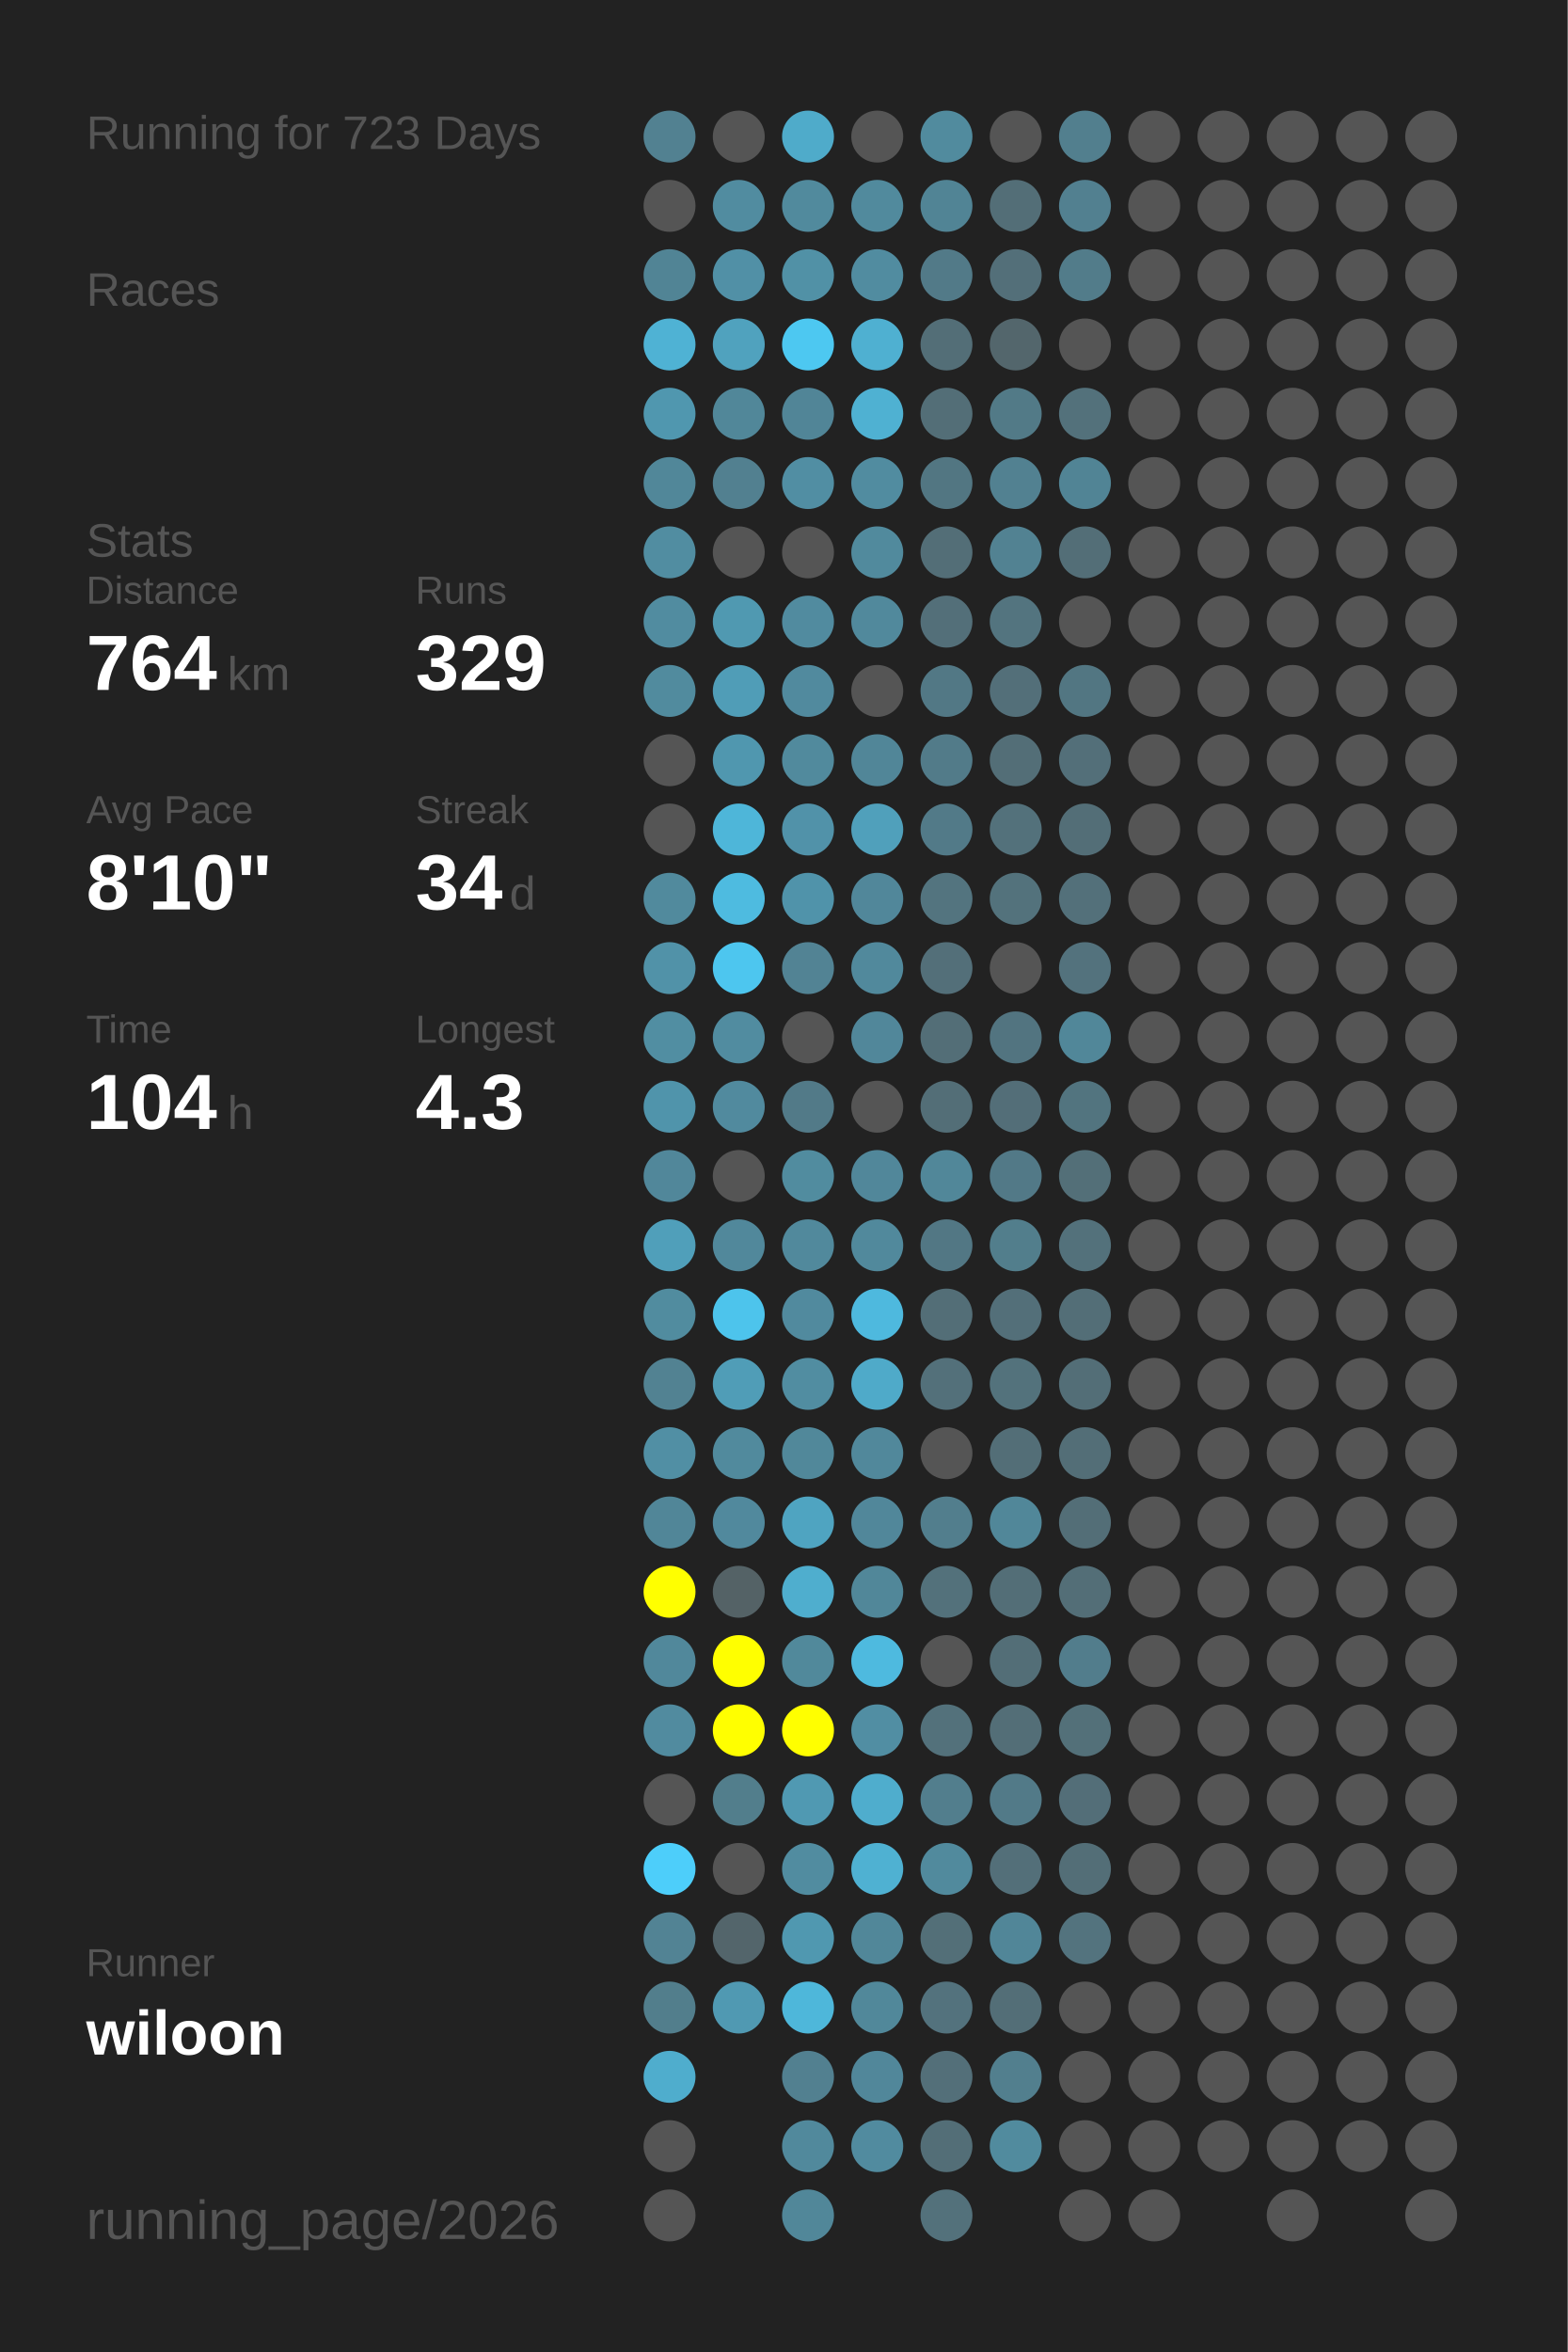
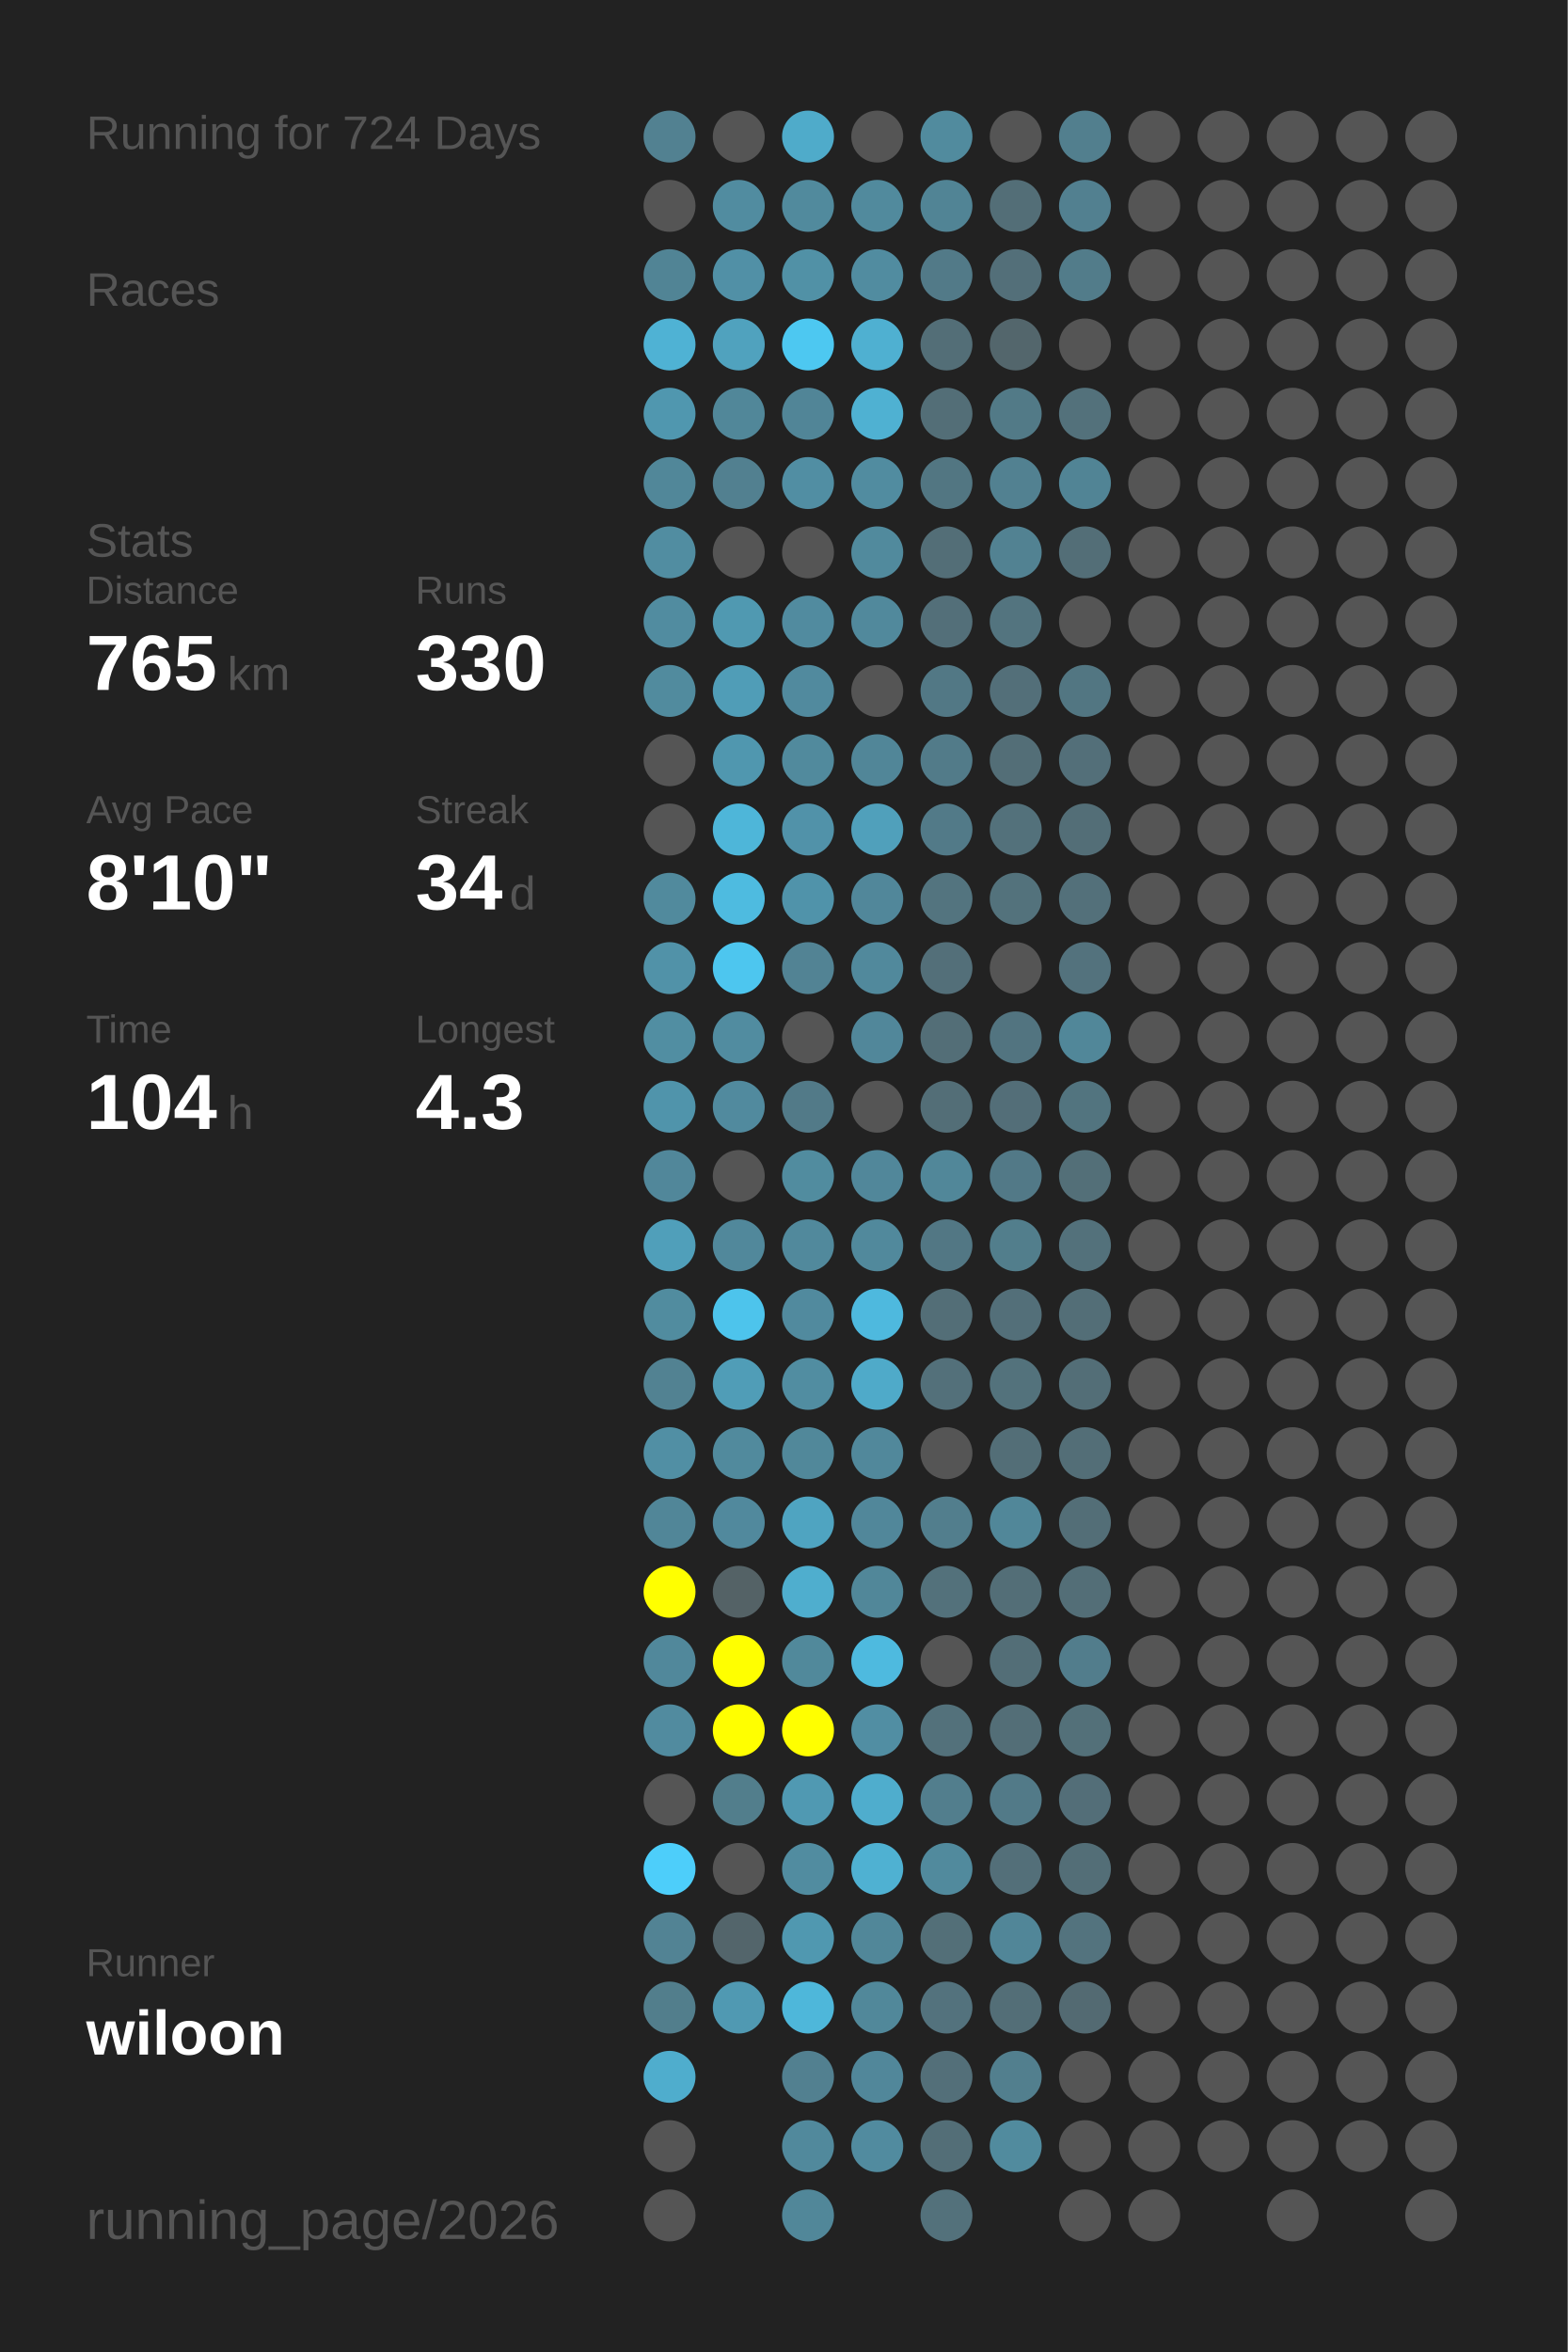
<svg xmlns="http://www.w3.org/2000/svg" baseProfile="full" height="300mm" version="1.1" viewBox="0,0,200,300" width="200mm">
  <defs />
  <rect fill="#222222" height="300" width="200" x="0" y="0" />
-   <text fill="#555555" style="font-size:6px; font-family:Arial;" x="11" y="19">Running for 723 Days</text>
+   <text fill="#555555" style="font-size:6px; font-family:Arial;" x="11" y="19">Running for 724 Days</text>
  <text fill="#555555" style="font-size:6px; font-family:Arial;" x="11" y="39">Races</text>
  <text fill="#555555" style="font-size:6px; font-family:Arial;" x="11" y="71">Stats</text>
  <text fill="#555555" style="font-size:5px; font-family:Arial;" x="11" y="77">Distance</text>
-   <text fill="#FFFFFF" style="font-size:10px; font-family:Arial; font-weight:bold;" x="11" y="88">764</text>
+   <text fill="#FFFFFF" style="font-size:10px; font-family:Arial; font-weight:bold;" x="11" y="88">765</text>
  <text fill="#555555" style="font-size:6px; font-family:Arial;" x="29" y="88">km</text>
  <text fill="#555555" style="font-size:5px; font-family:Arial;" x="53" y="77">Runs</text>
-   <text fill="#FFFFFF" style="font-size:10px; font-family:Arial; font-weight:bold;" x="53" y="88">329</text>
+   <text fill="#FFFFFF" style="font-size:10px; font-family:Arial; font-weight:bold;" x="53" y="88">330</text>
  <text fill="#555555" style="font-size:5px; font-family:Arial;" x="11" y="105">Avg Pace</text>
  <text fill="#FFFFFF" style="font-size:10px; font-family:Arial; font-weight:bold;" x="11" y="116">8'10"</text>
  <text fill="#555555" style="font-size:5px; font-family:Arial;" x="53" y="105">Streak</text>
  <text fill="#FFFFFF" style="font-size:10px; font-family:Arial; font-weight:bold;" x="53" y="116">34</text>
  <text fill="#555555" style="font-size:6px; font-family:Arial;" x="65" y="116">d</text>
  <text fill="#555555" style="font-size:5px; font-family:Arial;" x="11" y="133">Time</text>
  <text fill="#FFFFFF" style="font-size:10px; font-family:Arial; font-weight:bold;" x="11" y="144">104</text>
  <text fill="#555555" style="font-size:6px; font-family:Arial;" x="29" y="144">h</text>
  <text fill="#555555" style="font-size:5px; font-family:Arial;" x="53" y="133">Longest</text>
  <text fill="#FFFFFF" style="font-size:10px; font-family:Arial; font-weight:bold;" x="53" y="144">4.3</text>
  <text fill="#555555" style="font-size:5px; font-family:Arial;" x="11" y="252.065">Runner</text>
  <text fill="#FFFFFF" style="font-size:8px; font-family:Arial; font-weight:bold;" x="11" y="262.065">wiloon</text>
  <text fill="#555555" style="font-size:7px; font-family:Arial;" x="11" y="285.581">running_page/2026</text>
  <circle cx="85.417" cy="17.419" fill="#528191" r="3.312" />
  <circle cx="85.417" cy="26.258" fill="#555555" r="3.312" />
  <circle cx="85.417" cy="35.097" fill="#518495" r="3.312" />
  <circle cx="85.417" cy="43.935" fill="#4fb2d4" r="3.312" />
  <circle cx="85.417" cy="52.774" fill="#5097af" r="3.312" />
  <circle cx="85.417" cy="61.613" fill="#518799" r="3.312" />
  <circle cx="85.417" cy="70.452" fill="#518da1" r="3.312" />
  <circle cx="85.417" cy="79.29" fill="#518ca0" r="3.312" />
  <circle cx="85.417" cy="88.129" fill="#518b9e" r="3.312" />
  <circle cx="85.417" cy="96.968" fill="#555555" r="3.312" />
  <circle cx="85.417" cy="105.806" fill="#555555" r="3.312" />
  <circle cx="85.417" cy="114.645" fill="#518a9d" r="3.312" />
  <circle cx="85.417" cy="123.484" fill="#5192a8" r="3.312" />
  <circle cx="85.417" cy="132.323" fill="#518ea2" r="3.312" />
  <circle cx="85.417" cy="141.161" fill="#5094ab" r="3.312" />
  <circle cx="85.417" cy="150" fill="#51879a" r="3.312" />
  <circle cx="85.417" cy="158.839" fill="#509fba" r="3.312" />
  <circle cx="85.417" cy="167.677" fill="#518c9f" r="3.312" />
  <circle cx="85.417" cy="176.516" fill="#528292" r="3.312" />
  <circle cx="85.417" cy="185.355" fill="#518fa4" r="3.312" />
  <circle cx="85.417" cy="194.194" fill="#518698" r="3.312" />
  <circle cx="85.417" cy="203.032" fill="#FFFF00" r="3.312" />
  <circle cx="85.417" cy="211.871" fill="#51889b" r="3.312" />
  <circle cx="85.417" cy="220.71" fill="#518b9f" r="3.312" />
  <circle cx="85.417" cy="229.548" fill="#555555" r="3.312" />
  <circle cx="85.417" cy="238.387" fill="#4dcefa" r="3.312" />
  <circle cx="85.417" cy="247.226" fill="#528394" r="3.312" />
  <circle cx="85.417" cy="256.065" fill="#527e8c" r="3.312" />
  <circle cx="85.417" cy="264.903" fill="#4fadcd" r="3.312" />
  <circle cx="85.417" cy="273.742" fill="#555555" r="3.312" />
  <circle cx="85.417" cy="282.581" fill="#555555" r="3.312" />
  <circle cx="94.25" cy="17.419" fill="#555555" r="3.312" />
  <circle cx="94.25" cy="26.258" fill="#518ca0" r="3.312" />
  <circle cx="94.25" cy="35.097" fill="#5190a6" r="3.312" />
  <circle cx="94.25" cy="43.935" fill="#50a2be" r="3.312" />
  <circle cx="94.25" cy="52.774" fill="#518799" r="3.312" />
  <circle cx="94.25" cy="61.613" fill="#528090" r="3.312" />
  <circle cx="94.25" cy="70.452" fill="#555555" r="3.312" />
  <circle cx="94.25" cy="79.29" fill="#5099b1" r="3.312" />
  <circle cx="94.25" cy="88.129" fill="#509db7" r="3.312" />
  <circle cx="94.25" cy="96.968" fill="#5097af" r="3.312" />
  <circle cx="94.25" cy="105.806" fill="#4eb6d9" r="3.312" />
  <circle cx="94.25" cy="114.645" fill="#4ebbe0" r="3.312" />
  <circle cx="94.25" cy="123.484" fill="#4dc6ef" r="3.312" />
  <circle cx="94.25" cy="132.323" fill="#518ca0" r="3.312" />
  <circle cx="94.25" cy="141.161" fill="#518a9e" r="3.312" />
  <circle cx="94.25" cy="150" fill="#555555" r="3.312" />
  <circle cx="94.25" cy="158.839" fill="#51889b" r="3.312" />
  <circle cx="94.25" cy="167.677" fill="#4dc4ec" r="3.312" />
  <circle cx="94.25" cy="176.516" fill="#509db7" r="3.312" />
  <circle cx="94.25" cy="185.355" fill="#518a9d" r="3.312" />
  <circle cx="94.25" cy="194.194" fill="#51899d" r="3.312" />
  <circle cx="94.25" cy="203.032" fill="#546266" r="3.312" />
  <circle cx="94.25" cy="211.871" fill="#FFFF00" r="3.312" />
  <circle cx="94.25" cy="220.71" fill="#FFFF00" r="3.312" />
  <circle cx="94.25" cy="229.548" fill="#527e8c" r="3.312" />
  <circle cx="94.25" cy="238.387" fill="#555555" r="3.312" />
  <circle cx="94.25" cy="247.226" fill="#53656b" r="3.312" />
  <circle cx="94.25" cy="256.065" fill="#5099b2" r="3.312" />
  <circle cx="103.083" cy="17.419" fill="#4fabca" r="3.312" />
  <circle cx="103.083" cy="26.258" fill="#518a9d" r="3.312" />
  <circle cx="103.083" cy="35.097" fill="#5191a6" r="3.312" />
  <circle cx="103.083" cy="43.935" fill="#4dc8f1" r="3.312" />
  <circle cx="103.083" cy="52.774" fill="#518597" r="3.312" />
  <circle cx="103.083" cy="61.613" fill="#518ea3" r="3.312" />
  <circle cx="103.083" cy="70.452" fill="#555555" r="3.312" />
  <circle cx="103.083" cy="79.29" fill="#518b9f" r="3.312" />
  <circle cx="103.083" cy="88.129" fill="#518a9e" r="3.312" />
  <circle cx="103.083" cy="96.968" fill="#518a9d" r="3.312" />
  <circle cx="103.083" cy="105.806" fill="#5192a9" r="3.312" />
  <circle cx="103.083" cy="114.645" fill="#5093aa" r="3.312" />
  <circle cx="103.083" cy="123.484" fill="#528394" r="3.312" />
  <circle cx="103.083" cy="132.323" fill="#555555" r="3.312" />
  <circle cx="103.083" cy="141.161" fill="#527a88" r="3.312" />
  <circle cx="103.083" cy="150" fill="#518c9f" r="3.312" />
  <circle cx="103.083" cy="158.839" fill="#51899c" r="3.312" />
  <circle cx="103.083" cy="167.677" fill="#518a9e" r="3.312" />
  <circle cx="103.083" cy="176.516" fill="#518da1" r="3.312" />
  <circle cx="103.083" cy="185.355" fill="#51889a" r="3.312" />
  <circle cx="103.083" cy="194.194" fill="#4fa4c1" r="3.312" />
  <circle cx="103.083" cy="203.032" fill="#4faece" r="3.312" />
  <circle cx="103.083" cy="211.871" fill="#51899b" r="3.312" />
  <circle cx="103.083" cy="220.71" fill="#FFFF00" r="3.312" />
  <circle cx="103.083" cy="229.548" fill="#5099b2" r="3.312" />
  <circle cx="103.083" cy="238.387" fill="#518ca0" r="3.312" />
  <circle cx="103.083" cy="247.226" fill="#5098b0" r="3.312" />
  <circle cx="103.083" cy="256.065" fill="#4eb7da" r="3.312" />
  <circle cx="103.083" cy="264.903" fill="#528090" r="3.312" />
  <circle cx="103.083" cy="273.742" fill="#51899c" r="3.312" />
  <circle cx="103.083" cy="282.581" fill="#518799" r="3.312" />
  <circle cx="111.917" cy="17.419" fill="#555555" r="3.312" />
  <circle cx="111.917" cy="26.258" fill="#518a9d" r="3.312" />
  <circle cx="111.917" cy="35.097" fill="#518ca0" r="3.312" />
  <circle cx="111.917" cy="43.935" fill="#4fb0d1" r="3.312" />
  <circle cx="111.917" cy="52.774" fill="#4fb1d2" r="3.312" />
  <circle cx="111.917" cy="61.613" fill="#518ca0" r="3.312" />
  <circle cx="111.917" cy="70.452" fill="#518a9d" r="3.312" />
  <circle cx="111.917" cy="79.29" fill="#51899c" r="3.312" />
  <circle cx="111.917" cy="88.129" fill="#555555" r="3.312" />
  <circle cx="111.917" cy="96.968" fill="#518698" r="3.312" />
  <circle cx="111.917" cy="105.806" fill="#50a0bb" r="3.312" />
  <circle cx="111.917" cy="114.645" fill="#51879a" r="3.312" />
  <circle cx="111.917" cy="123.484" fill="#51899c" r="3.312" />
  <circle cx="111.917" cy="132.323" fill="#51879a" r="3.312" />
  <circle cx="111.917" cy="141.161" fill="#555555" r="3.312" />
  <circle cx="111.917" cy="150" fill="#51879a" r="3.312" />
  <circle cx="111.917" cy="158.839" fill="#51899c" r="3.312" />
  <circle cx="111.917" cy="167.677" fill="#4eb9de" r="3.312" />
  <circle cx="111.917" cy="176.516" fill="#4faac9" r="3.312" />
  <circle cx="111.917" cy="185.355" fill="#51889b" r="3.312" />
  <circle cx="111.917" cy="194.194" fill="#51879a" r="3.312" />
  <circle cx="111.917" cy="203.032" fill="#518799" r="3.312" />
  <circle cx="111.917" cy="211.871" fill="#4ebadf" r="3.312" />
  <circle cx="111.917" cy="220.71" fill="#518ea3" r="3.312" />
  <circle cx="111.917" cy="229.548" fill="#4fadcd" r="3.312" />
  <circle cx="111.917" cy="238.387" fill="#4fb1d2" r="3.312" />
  <circle cx="111.917" cy="247.226" fill="#518799" r="3.312" />
  <circle cx="111.917" cy="256.065" fill="#51889a" r="3.312" />
  <circle cx="111.917" cy="264.903" fill="#51879a" r="3.312" />
  <circle cx="111.917" cy="273.742" fill="#518b9f" r="3.312" />
  <circle cx="120.75" cy="17.419" fill="#518b9e" r="3.312" />
  <circle cx="120.75" cy="26.258" fill="#518495" r="3.312" />
  <circle cx="120.75" cy="35.097" fill="#527a88" r="3.312" />
  <circle cx="120.75" cy="43.935" fill="#536e77" r="3.312" />
  <circle cx="120.75" cy="52.774" fill="#536e77" r="3.312" />
  <circle cx="120.75" cy="61.613" fill="#527682" r="3.312" />
  <circle cx="120.75" cy="70.452" fill="#536e77" r="3.312" />
  <circle cx="120.75" cy="79.29" fill="#536f79" r="3.312" />
  <circle cx="120.75" cy="88.129" fill="#527885" r="3.312" />
  <circle cx="120.75" cy="96.968" fill="#527b89" r="3.312" />
  <circle cx="120.75" cy="105.806" fill="#527a88" r="3.312" />
  <circle cx="120.75" cy="114.645" fill="#53747f" r="3.312" />
  <circle cx="120.75" cy="123.484" fill="#536f79" r="3.312" />
  <circle cx="120.75" cy="132.323" fill="#536e77" r="3.312" />
  <circle cx="120.75" cy="141.161" fill="#536e77" r="3.312" />
  <circle cx="120.75" cy="150" fill="#518799" r="3.312" />
  <circle cx="120.75" cy="158.839" fill="#527784" r="3.312" />
  <circle cx="120.75" cy="167.677" fill="#536e77" r="3.312" />
  <circle cx="120.75" cy="176.516" fill="#53707a" r="3.312" />
  <circle cx="120.75" cy="185.355" fill="#555555" r="3.312" />
  <circle cx="120.75" cy="194.194" fill="#527e8d" r="3.312" />
  <circle cx="120.75" cy="203.032" fill="#53717b" r="3.312" />
  <circle cx="120.75" cy="211.871" fill="#555555" r="3.312" />
  <circle cx="120.75" cy="220.71" fill="#53717b" r="3.312" />
  <circle cx="120.75" cy="229.548" fill="#527e8d" r="3.312" />
  <circle cx="120.75" cy="238.387" fill="#518a9d" r="3.312" />
  <circle cx="120.75" cy="247.226" fill="#536f78" r="3.312" />
  <circle cx="120.75" cy="256.065" fill="#53727d" r="3.312" />
  <circle cx="120.75" cy="264.903" fill="#536f79" r="3.312" />
  <circle cx="120.75" cy="273.742" fill="#536e77" r="3.312" />
  <circle cx="120.75" cy="282.581" fill="#53717b" r="3.312" />
  <circle cx="129.583" cy="17.419" fill="#555555" r="3.312" />
  <circle cx="129.583" cy="26.258" fill="#536e77" r="3.312" />
  <circle cx="129.583" cy="35.097" fill="#536f79" r="3.312" />
  <circle cx="129.583" cy="43.935" fill="#53666c" r="3.312" />
  <circle cx="129.583" cy="52.774" fill="#527a87" r="3.312" />
  <circle cx="129.583" cy="61.613" fill="#528191" r="3.312" />
  <circle cx="129.583" cy="70.452" fill="#528292" r="3.312" />
  <circle cx="129.583" cy="79.29" fill="#53747f" r="3.312" />
  <circle cx="129.583" cy="88.129" fill="#536f79" r="3.312" />
  <circle cx="129.583" cy="96.968" fill="#536e77" r="3.312" />
  <circle cx="129.583" cy="105.806" fill="#53717b" r="3.312" />
  <circle cx="129.583" cy="114.645" fill="#53727c" r="3.312" />
  <circle cx="129.583" cy="123.484" fill="#555555" r="3.312" />
  <circle cx="129.583" cy="132.323" fill="#527480" r="3.312" />
  <circle cx="129.583" cy="141.161" fill="#536e78" r="3.312" />
  <circle cx="129.583" cy="150" fill="#527987" r="3.312" />
  <circle cx="129.583" cy="158.839" fill="#527e8c" r="3.312" />
  <circle cx="129.583" cy="167.677" fill="#536f79" r="3.312" />
  <circle cx="129.583" cy="176.516" fill="#53727c" r="3.312" />
  <circle cx="129.583" cy="185.355" fill="#536e77" r="3.312" />
  <circle cx="129.583" cy="194.194" fill="#518799" r="3.312" />
  <circle cx="129.583" cy="203.032" fill="#536e77" r="3.312" />
  <circle cx="129.583" cy="211.871" fill="#536e77" r="3.312" />
  <circle cx="129.583" cy="220.71" fill="#536e77" r="3.312" />
  <circle cx="129.583" cy="229.548" fill="#527a88" r="3.312" />
  <circle cx="129.583" cy="238.387" fill="#536f79" r="3.312" />
  <circle cx="129.583" cy="247.226" fill="#518698" r="3.312" />
  <circle cx="129.583" cy="256.065" fill="#536e77" r="3.312" />
  <circle cx="129.583" cy="264.903" fill="#527f8e" r="3.312" />
  <circle cx="129.583" cy="273.742" fill="#518b9e" r="3.312" />
  <circle cx="138.417" cy="17.419" fill="#527f8e" r="3.312" />
  <circle cx="138.417" cy="26.258" fill="#528090" r="3.312" />
  <circle cx="138.417" cy="35.097" fill="#527c8a" r="3.312" />
  <circle cx="138.417" cy="43.935" fill="#555555" r="3.312" />
  <circle cx="138.417" cy="52.774" fill="#53717b" r="3.312" />
  <circle cx="138.417" cy="61.613" fill="#518495" r="3.312" />
  <circle cx="138.417" cy="70.452" fill="#536e77" r="3.312" />
  <circle cx="138.417" cy="79.29" fill="#555555" r="3.312" />
  <circle cx="138.417" cy="88.129" fill="#527682" r="3.312" />
  <circle cx="138.417" cy="96.968" fill="#536f79" r="3.312" />
  <circle cx="138.417" cy="105.806" fill="#536e77" r="3.312" />
  <circle cx="138.417" cy="114.645" fill="#53707a" r="3.312" />
  <circle cx="138.417" cy="123.484" fill="#53727d" r="3.312" />
  <circle cx="138.417" cy="132.323" fill="#518799" r="3.312" />
  <circle cx="138.417" cy="141.161" fill="#52747f" r="3.312" />
  <circle cx="138.417" cy="150" fill="#536f78" r="3.312" />
  <circle cx="138.417" cy="158.839" fill="#53717b" r="3.312" />
  <circle cx="138.417" cy="167.677" fill="#536e77" r="3.312" />
  <circle cx="138.417" cy="176.516" fill="#536e77" r="3.312" />
  <circle cx="138.417" cy="185.355" fill="#536e77" r="3.312" />
  <circle cx="138.417" cy="194.194" fill="#536e77" r="3.312" />
  <circle cx="138.417" cy="203.032" fill="#536e77" r="3.312" />
  <circle cx="138.417" cy="211.871" fill="#527d8c" r="3.312" />
  <circle cx="138.417" cy="220.71" fill="#537079" r="3.312" />
  <circle cx="138.417" cy="229.548" fill="#536e78" r="3.312" />
  <circle cx="138.417" cy="238.387" fill="#536e77" r="3.312" />
  <circle cx="138.417" cy="247.226" fill="#53737e" r="3.312" />
-   <circle cx="138.417" cy="256.065" fill="#555555" r="3.312" />
+   <circle cx="138.417" cy="256.065" fill="#536a72" r="3.312" />
  <circle cx="138.417" cy="264.903" fill="#555555" r="3.312" />
  <circle cx="138.417" cy="273.742" fill="#555555" r="3.312" />
  <circle cx="138.417" cy="282.581" fill="#555555" r="3.312" />
  <circle cx="147.25" cy="17.419" fill="#555555" r="3.312" />
  <circle cx="147.25" cy="26.258" fill="#555555" r="3.312" />
  <circle cx="147.25" cy="35.097" fill="#555555" r="3.312" />
  <circle cx="147.25" cy="43.935" fill="#555555" r="3.312" />
  <circle cx="147.25" cy="52.774" fill="#555555" r="3.312" />
  <circle cx="147.25" cy="61.613" fill="#555555" r="3.312" />
  <circle cx="147.25" cy="70.452" fill="#555555" r="3.312" />
  <circle cx="147.25" cy="79.29" fill="#555555" r="3.312" />
  <circle cx="147.25" cy="88.129" fill="#555555" r="3.312" />
  <circle cx="147.25" cy="96.968" fill="#555555" r="3.312" />
  <circle cx="147.25" cy="105.806" fill="#555555" r="3.312" />
  <circle cx="147.25" cy="114.645" fill="#555555" r="3.312" />
  <circle cx="147.25" cy="123.484" fill="#555555" r="3.312" />
  <circle cx="147.25" cy="132.323" fill="#555555" r="3.312" />
  <circle cx="147.25" cy="141.161" fill="#555555" r="3.312" />
  <circle cx="147.25" cy="150" fill="#555555" r="3.312" />
  <circle cx="147.25" cy="158.839" fill="#555555" r="3.312" />
  <circle cx="147.25" cy="167.677" fill="#555555" r="3.312" />
  <circle cx="147.25" cy="176.516" fill="#555555" r="3.312" />
  <circle cx="147.25" cy="185.355" fill="#555555" r="3.312" />
  <circle cx="147.25" cy="194.194" fill="#555555" r="3.312" />
  <circle cx="147.25" cy="203.032" fill="#555555" r="3.312" />
  <circle cx="147.25" cy="211.871" fill="#555555" r="3.312" />
  <circle cx="147.25" cy="220.71" fill="#555555" r="3.312" />
  <circle cx="147.25" cy="229.548" fill="#555555" r="3.312" />
  <circle cx="147.25" cy="238.387" fill="#555555" r="3.312" />
  <circle cx="147.25" cy="247.226" fill="#555555" r="3.312" />
  <circle cx="147.25" cy="256.065" fill="#555555" r="3.312" />
  <circle cx="147.25" cy="264.903" fill="#555555" r="3.312" />
  <circle cx="147.25" cy="273.742" fill="#555555" r="3.312" />
  <circle cx="147.25" cy="282.581" fill="#555555" r="3.312" />
  <circle cx="156.083" cy="17.419" fill="#555555" r="3.312" />
  <circle cx="156.083" cy="26.258" fill="#555555" r="3.312" />
  <circle cx="156.083" cy="35.097" fill="#555555" r="3.312" />
  <circle cx="156.083" cy="43.935" fill="#555555" r="3.312" />
  <circle cx="156.083" cy="52.774" fill="#555555" r="3.312" />
  <circle cx="156.083" cy="61.613" fill="#555555" r="3.312" />
  <circle cx="156.083" cy="70.452" fill="#555555" r="3.312" />
  <circle cx="156.083" cy="79.29" fill="#555555" r="3.312" />
  <circle cx="156.083" cy="88.129" fill="#555555" r="3.312" />
  <circle cx="156.083" cy="96.968" fill="#555555" r="3.312" />
  <circle cx="156.083" cy="105.806" fill="#555555" r="3.312" />
  <circle cx="156.083" cy="114.645" fill="#555555" r="3.312" />
  <circle cx="156.083" cy="123.484" fill="#555555" r="3.312" />
  <circle cx="156.083" cy="132.323" fill="#555555" r="3.312" />
  <circle cx="156.083" cy="141.161" fill="#555555" r="3.312" />
  <circle cx="156.083" cy="150" fill="#555555" r="3.312" />
  <circle cx="156.083" cy="158.839" fill="#555555" r="3.312" />
  <circle cx="156.083" cy="167.677" fill="#555555" r="3.312" />
  <circle cx="156.083" cy="176.516" fill="#555555" r="3.312" />
  <circle cx="156.083" cy="185.355" fill="#555555" r="3.312" />
  <circle cx="156.083" cy="194.194" fill="#555555" r="3.312" />
  <circle cx="156.083" cy="203.032" fill="#555555" r="3.312" />
  <circle cx="156.083" cy="211.871" fill="#555555" r="3.312" />
  <circle cx="156.083" cy="220.71" fill="#555555" r="3.312" />
  <circle cx="156.083" cy="229.548" fill="#555555" r="3.312" />
  <circle cx="156.083" cy="238.387" fill="#555555" r="3.312" />
  <circle cx="156.083" cy="247.226" fill="#555555" r="3.312" />
  <circle cx="156.083" cy="256.065" fill="#555555" r="3.312" />
  <circle cx="156.083" cy="264.903" fill="#555555" r="3.312" />
  <circle cx="156.083" cy="273.742" fill="#555555" r="3.312" />
  <circle cx="164.917" cy="17.419" fill="#555555" r="3.312" />
  <circle cx="164.917" cy="26.258" fill="#555555" r="3.312" />
  <circle cx="164.917" cy="35.097" fill="#555555" r="3.312" />
  <circle cx="164.917" cy="43.935" fill="#555555" r="3.312" />
  <circle cx="164.917" cy="52.774" fill="#555555" r="3.312" />
  <circle cx="164.917" cy="61.613" fill="#555555" r="3.312" />
  <circle cx="164.917" cy="70.452" fill="#555555" r="3.312" />
  <circle cx="164.917" cy="79.29" fill="#555555" r="3.312" />
  <circle cx="164.917" cy="88.129" fill="#555555" r="3.312" />
  <circle cx="164.917" cy="96.968" fill="#555555" r="3.312" />
  <circle cx="164.917" cy="105.806" fill="#555555" r="3.312" />
  <circle cx="164.917" cy="114.645" fill="#555555" r="3.312" />
  <circle cx="164.917" cy="123.484" fill="#555555" r="3.312" />
  <circle cx="164.917" cy="132.323" fill="#555555" r="3.312" />
  <circle cx="164.917" cy="141.161" fill="#555555" r="3.312" />
  <circle cx="164.917" cy="150" fill="#555555" r="3.312" />
  <circle cx="164.917" cy="158.839" fill="#555555" r="3.312" />
  <circle cx="164.917" cy="167.677" fill="#555555" r="3.312" />
  <circle cx="164.917" cy="176.516" fill="#555555" r="3.312" />
  <circle cx="164.917" cy="185.355" fill="#555555" r="3.312" />
  <circle cx="164.917" cy="194.194" fill="#555555" r="3.312" />
  <circle cx="164.917" cy="203.032" fill="#555555" r="3.312" />
  <circle cx="164.917" cy="211.871" fill="#555555" r="3.312" />
  <circle cx="164.917" cy="220.71" fill="#555555" r="3.312" />
  <circle cx="164.917" cy="229.548" fill="#555555" r="3.312" />
  <circle cx="164.917" cy="238.387" fill="#555555" r="3.312" />
  <circle cx="164.917" cy="247.226" fill="#555555" r="3.312" />
  <circle cx="164.917" cy="256.065" fill="#555555" r="3.312" />
  <circle cx="164.917" cy="264.903" fill="#555555" r="3.312" />
  <circle cx="164.917" cy="273.742" fill="#555555" r="3.312" />
  <circle cx="164.917" cy="282.581" fill="#555555" r="3.312" />
  <circle cx="173.75" cy="17.419" fill="#555555" r="3.312" />
  <circle cx="173.75" cy="26.258" fill="#555555" r="3.312" />
  <circle cx="173.75" cy="35.097" fill="#555555" r="3.312" />
  <circle cx="173.75" cy="43.935" fill="#555555" r="3.312" />
  <circle cx="173.75" cy="52.774" fill="#555555" r="3.312" />
  <circle cx="173.75" cy="61.613" fill="#555555" r="3.312" />
  <circle cx="173.75" cy="70.452" fill="#555555" r="3.312" />
  <circle cx="173.75" cy="79.29" fill="#555555" r="3.312" />
  <circle cx="173.75" cy="88.129" fill="#555555" r="3.312" />
  <circle cx="173.75" cy="96.968" fill="#555555" r="3.312" />
  <circle cx="173.75" cy="105.806" fill="#555555" r="3.312" />
  <circle cx="173.75" cy="114.645" fill="#555555" r="3.312" />
  <circle cx="173.75" cy="123.484" fill="#555555" r="3.312" />
  <circle cx="173.75" cy="132.323" fill="#555555" r="3.312" />
  <circle cx="173.75" cy="141.161" fill="#555555" r="3.312" />
  <circle cx="173.75" cy="150" fill="#555555" r="3.312" />
  <circle cx="173.75" cy="158.839" fill="#555555" r="3.312" />
  <circle cx="173.75" cy="167.677" fill="#555555" r="3.312" />
  <circle cx="173.75" cy="176.516" fill="#555555" r="3.312" />
  <circle cx="173.75" cy="185.355" fill="#555555" r="3.312" />
  <circle cx="173.75" cy="194.194" fill="#555555" r="3.312" />
  <circle cx="173.75" cy="203.032" fill="#555555" r="3.312" />
  <circle cx="173.75" cy="211.871" fill="#555555" r="3.312" />
  <circle cx="173.75" cy="220.71" fill="#555555" r="3.312" />
  <circle cx="173.75" cy="229.548" fill="#555555" r="3.312" />
  <circle cx="173.75" cy="238.387" fill="#555555" r="3.312" />
  <circle cx="173.75" cy="247.226" fill="#555555" r="3.312" />
  <circle cx="173.75" cy="256.065" fill="#555555" r="3.312" />
  <circle cx="173.75" cy="264.903" fill="#555555" r="3.312" />
  <circle cx="173.75" cy="273.742" fill="#555555" r="3.312" />
  <circle cx="182.583" cy="17.419" fill="#555555" r="3.312" />
  <circle cx="182.583" cy="26.258" fill="#555555" r="3.312" />
  <circle cx="182.583" cy="35.097" fill="#555555" r="3.312" />
  <circle cx="182.583" cy="43.935" fill="#555555" r="3.312" />
  <circle cx="182.583" cy="52.774" fill="#555555" r="3.312" />
  <circle cx="182.583" cy="61.613" fill="#555555" r="3.312" />
  <circle cx="182.583" cy="70.452" fill="#555555" r="3.312" />
  <circle cx="182.583" cy="79.29" fill="#555555" r="3.312" />
  <circle cx="182.583" cy="88.129" fill="#555555" r="3.312" />
  <circle cx="182.583" cy="96.968" fill="#555555" r="3.312" />
  <circle cx="182.583" cy="105.806" fill="#555555" r="3.312" />
  <circle cx="182.583" cy="114.645" fill="#555555" r="3.312" />
  <circle cx="182.583" cy="123.484" fill="#555555" r="3.312" />
  <circle cx="182.583" cy="132.323" fill="#555555" r="3.312" />
  <circle cx="182.583" cy="141.161" fill="#555555" r="3.312" />
  <circle cx="182.583" cy="150" fill="#555555" r="3.312" />
  <circle cx="182.583" cy="158.839" fill="#555555" r="3.312" />
  <circle cx="182.583" cy="167.677" fill="#555555" r="3.312" />
  <circle cx="182.583" cy="176.516" fill="#555555" r="3.312" />
  <circle cx="182.583" cy="185.355" fill="#555555" r="3.312" />
  <circle cx="182.583" cy="194.194" fill="#555555" r="3.312" />
  <circle cx="182.583" cy="203.032" fill="#555555" r="3.312" />
  <circle cx="182.583" cy="211.871" fill="#555555" r="3.312" />
  <circle cx="182.583" cy="220.71" fill="#555555" r="3.312" />
  <circle cx="182.583" cy="229.548" fill="#555555" r="3.312" />
  <circle cx="182.583" cy="238.387" fill="#555555" r="3.312" />
  <circle cx="182.583" cy="247.226" fill="#555555" r="3.312" />
  <circle cx="182.583" cy="256.065" fill="#555555" r="3.312" />
  <circle cx="182.583" cy="264.903" fill="#555555" r="3.312" />
  <circle cx="182.583" cy="273.742" fill="#555555" r="3.312" />
  <circle cx="182.583" cy="282.581" fill="#555555" r="3.312" />
</svg>
